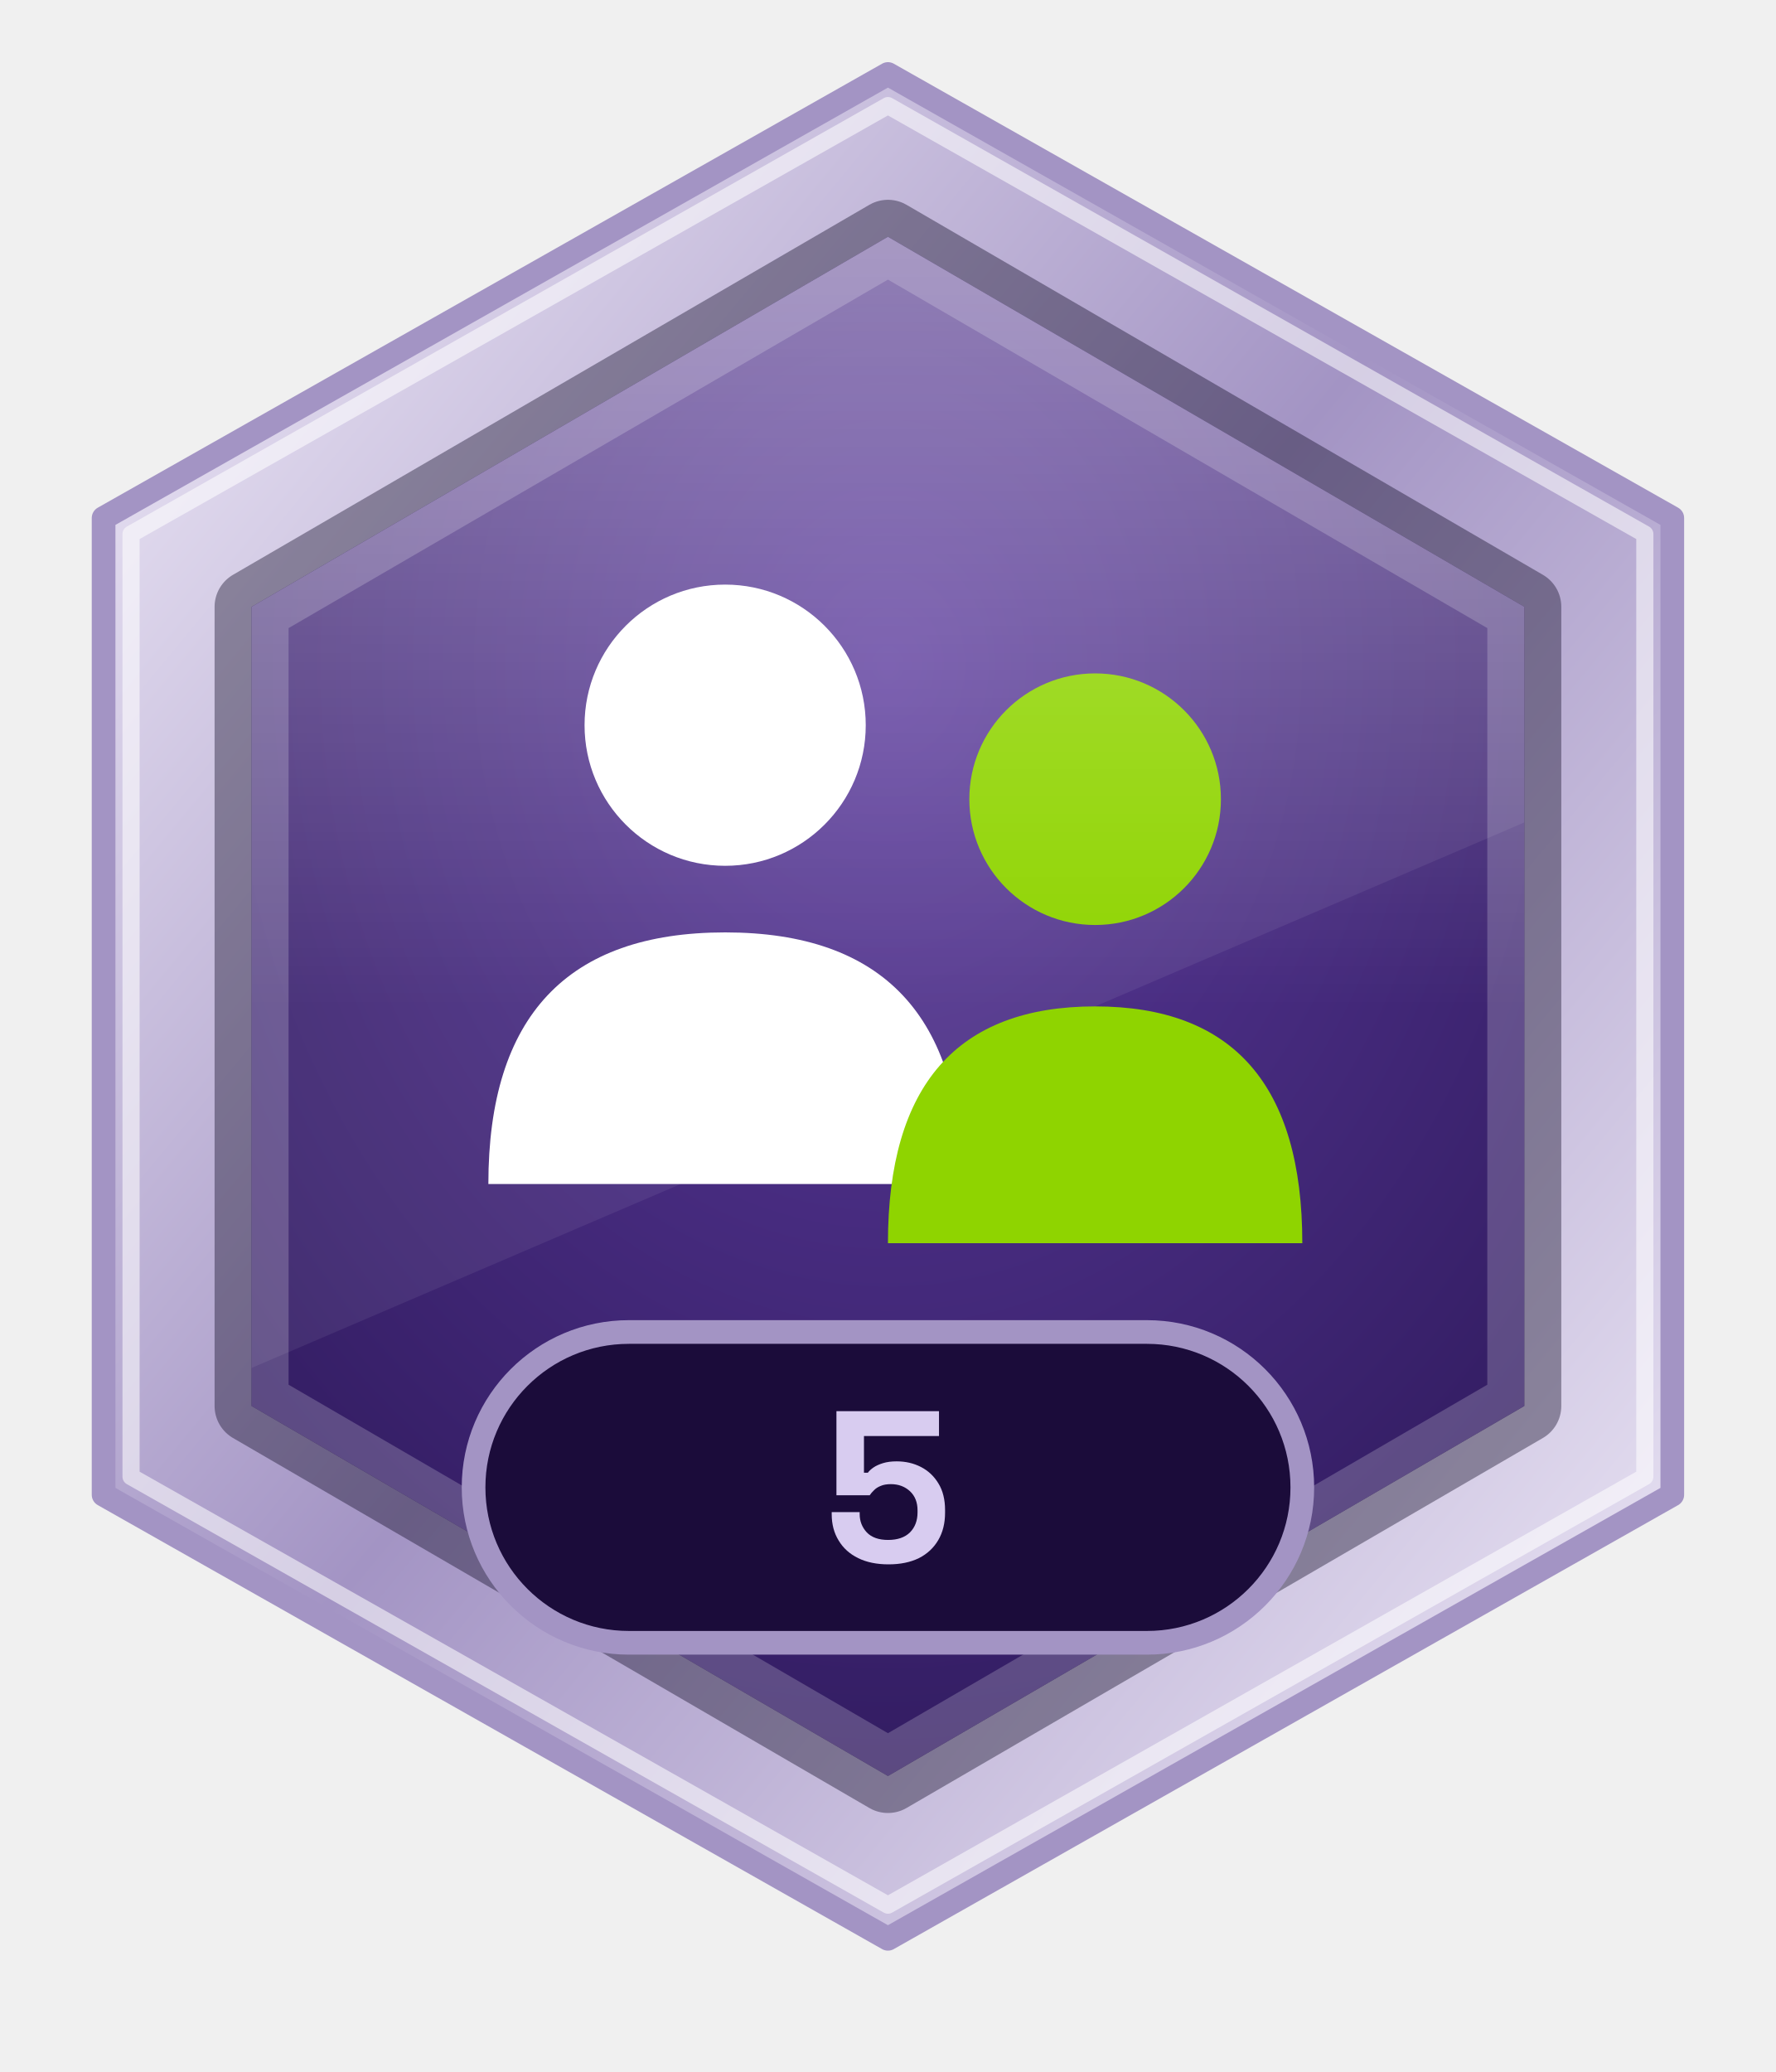
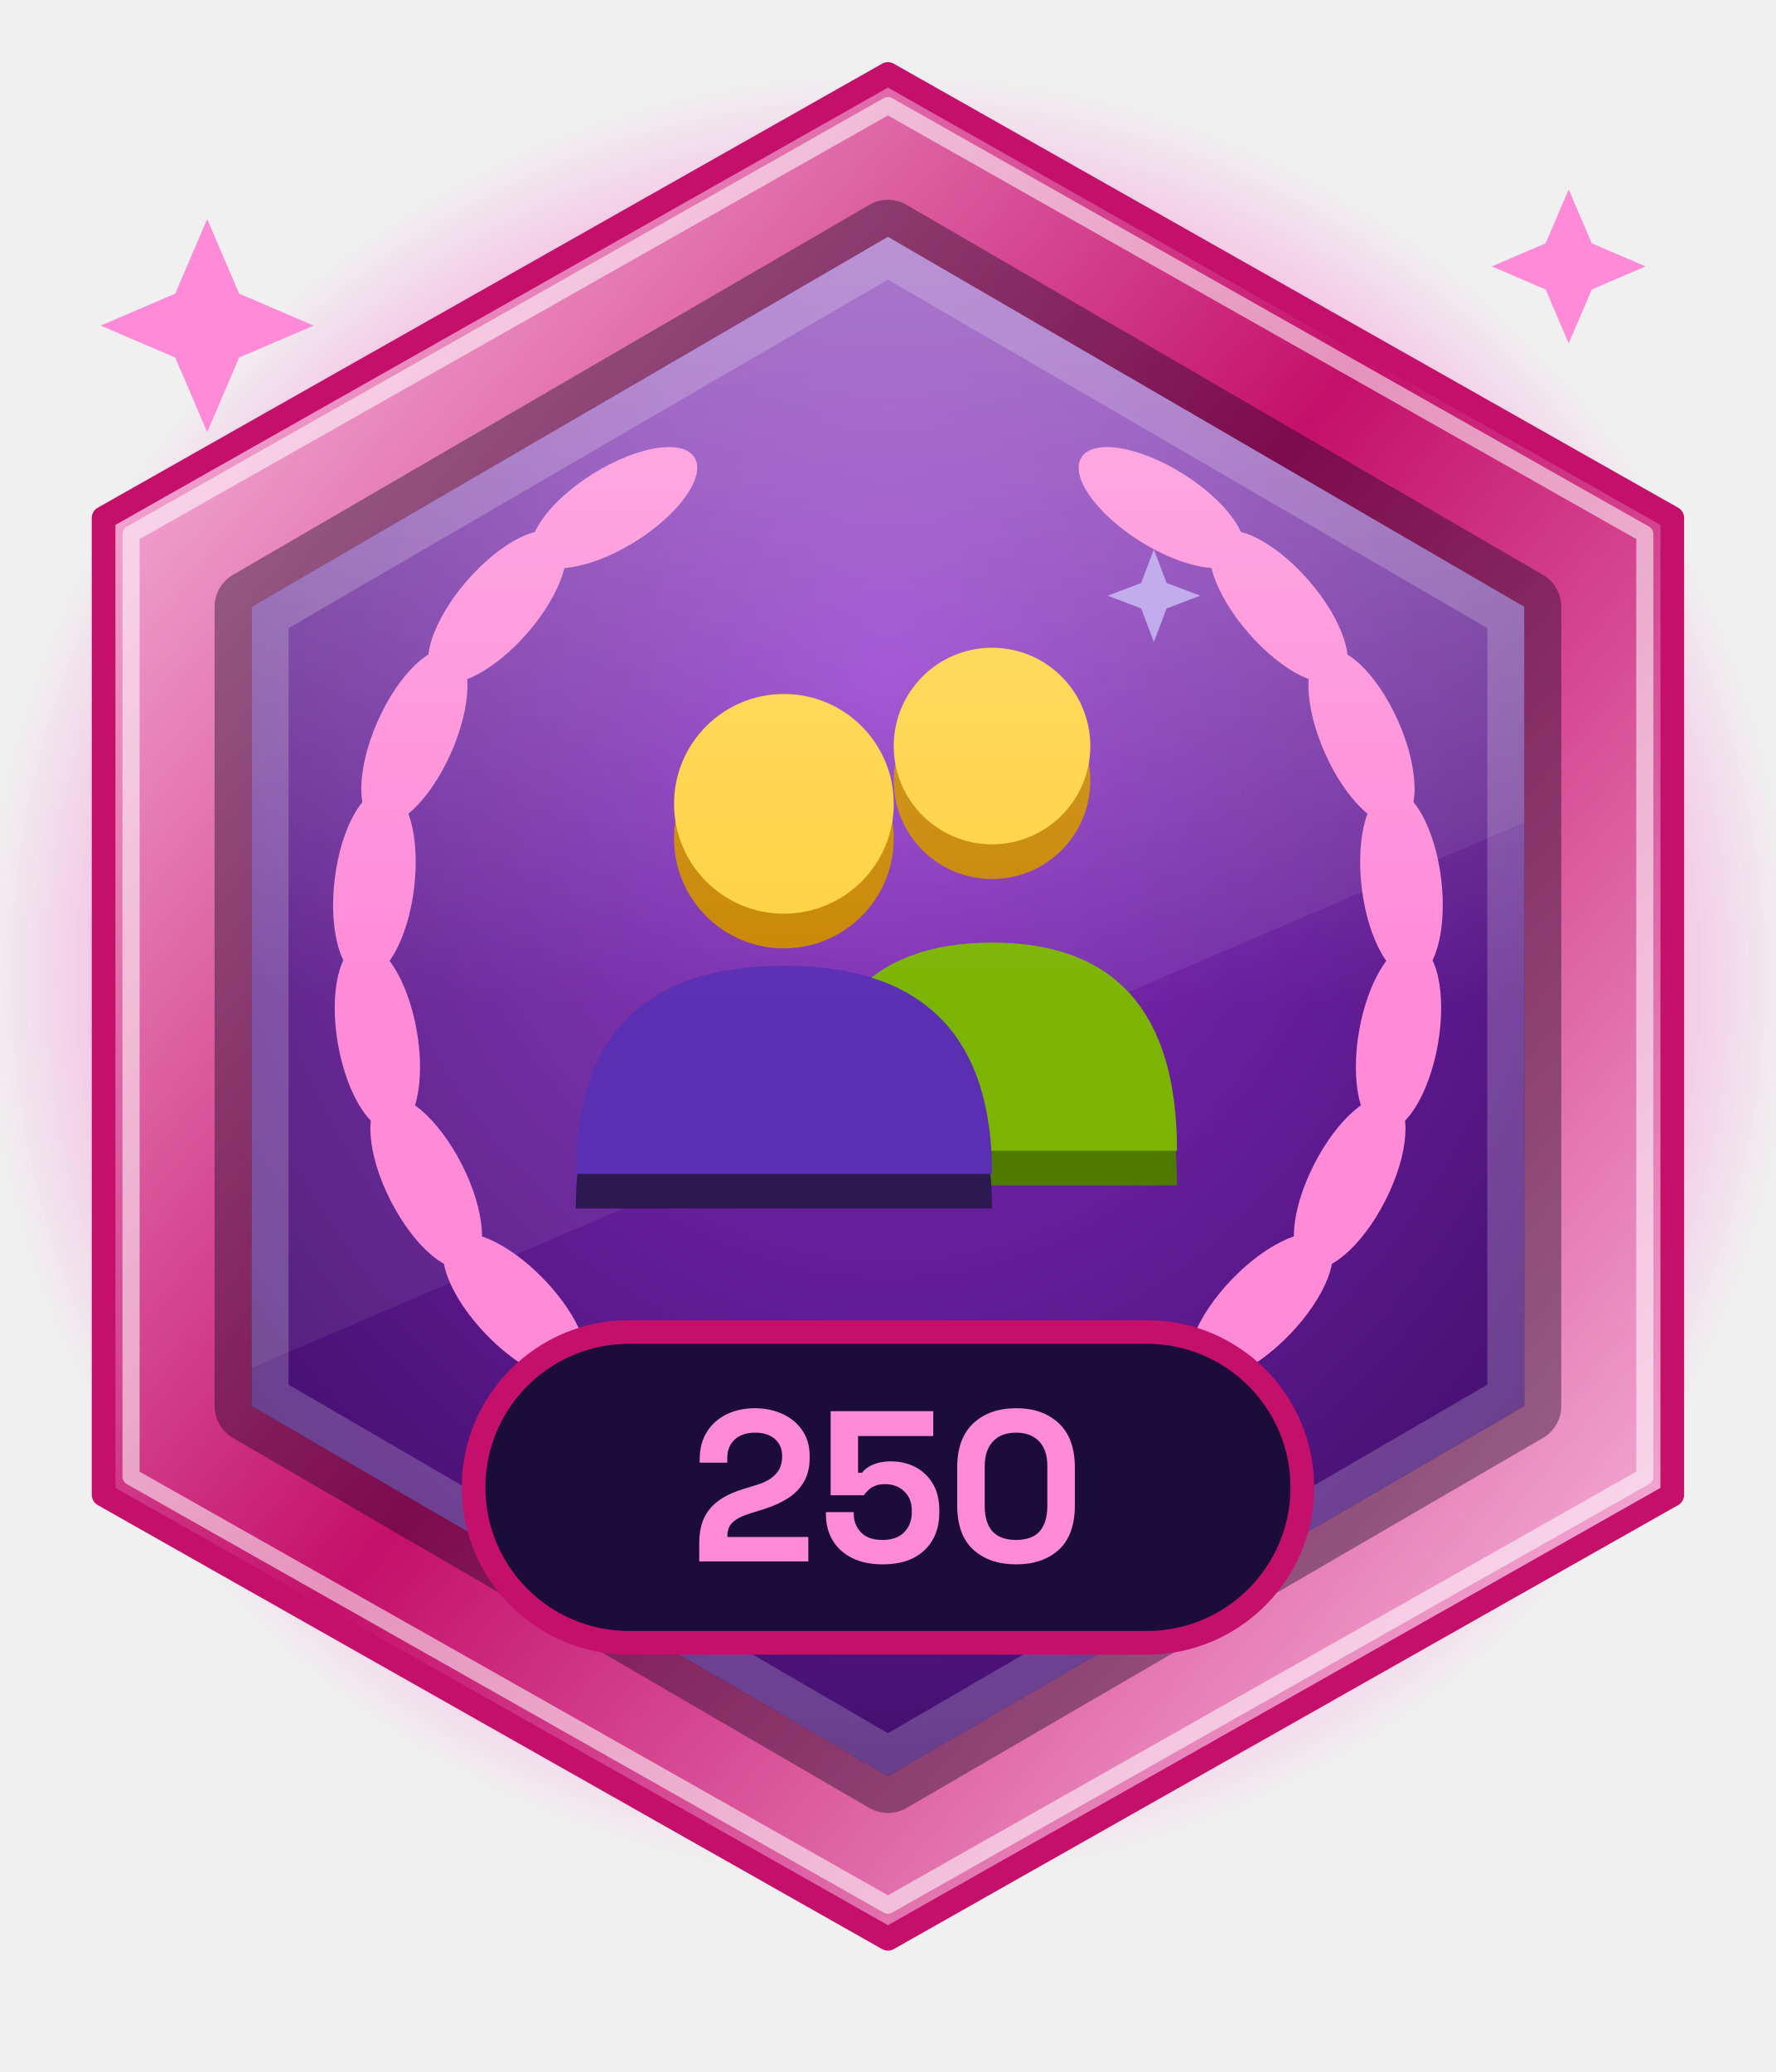
- <svg xmlns="http://www.w3.org/2000/svg" viewBox="0 0 120 140" role="img" aria-label="Prima grupă">
+ <svg xmlns="http://www.w3.org/2000/svg" viewBox="0 0 120 140" role="img" aria-label="Clase pline">
  <defs>
    <linearGradient id="pb307r" x1="0" y1="0" x2="1" y2="1">
-       <stop offset="0" stop-color="#F4F0FB" />
-       <stop offset=".48" stop-color="#A394C4" />
-       <stop offset="1" stop-color="#F4F0FB" />
+       <stop offset="0" stop-color="#FFD0F0" />
+       <stop offset=".48" stop-color="#C4106A" />
+       <stop offset="1" stop-color="#FFD0F0" />
    </linearGradient>
    <radialGradient id="pb307f" cx=".5" cy=".28" r=".85">
-       <stop offset="0" stop-color="#5B3A9C" />
-       <stop offset="1" stop-color="#2B1757" />
+       <stop offset="0" stop-color="#8E2FC9" />
+       <stop offset="1" stop-color="#35095E" />
    </radialGradient>
    <linearGradient id="pb307g" x1="0" y1="0" x2="0" y2="1">
      <stop offset="0" stop-color="#fff" stop-opacity="0.34" />
      <stop offset=".5" stop-color="#fff" stop-opacity="0" />
    </linearGradient>
    <clipPath id="pb307c">
      <path d="M60 16L103 41V95L60 120L17 95V41Z" />
    </clipPath>
+     <radialGradient id="achAura">
+       <stop offset=".55" stop-color="#FF5CC8" stop-opacity="0" />
+       <stop offset=".82" stop-color="#FF5CC8" stop-opacity=".38" />
+       <stop offset="1" stop-color="#FF5CC8" stop-opacity="0" />
+     </radialGradient>
  </defs>
-   <path d="M60 5L113 35V101L60 131L7 101V35Z" fill="url(#pb307r)" stroke="#A394C4" stroke-width="1.6" stroke-linejoin="round" />
+   <circle cx="60" cy="66" r="62" fill="url(#achAura)" />
+   <path d="M60 5L113 35V101L60 131L7 101V35Z" fill="url(#pb307r)" stroke="#C4106A" stroke-width="1.6" stroke-linejoin="round" />
  <path d="M60 5L113 35V101L60 131L7 101V35Z" fill="none" stroke="#fff" stroke-opacity="0.55" stroke-width="1.2" stroke-linejoin="round" transform="translate(60 66) scale(.965) translate(-60 -66)" />
  <path d="M60 16L103 41V95L60 120L17 95V41Z" fill="rgba(10,4,30,.38)" stroke="rgba(10,4,30,.38)" stroke-width="5" stroke-linejoin="round" />
  <path d="M60 16L103 41V95L60 120L17 95V41Z" fill="url(#pb307f)" />
  <g clip-path="url(#pb307c)">
    <path d="M60 16L103 41V95L60 120L17 95V41Z" fill="none" stroke="#fff" stroke-opacity="0.2" stroke-width="5" />
    <path d="M-10 36L130 -4V44L-10 104Z" fill="#fff" opacity="0.07" />
  </g>
-   <g transform="translate(60 59)">
-     <circle cx="-11" cy="-10" r="9.5" fill="#FFFFFF" />
-     <path d="M-27 21Q-27 4 -11 4Q5 4 5 21Z" fill="#FFFFFF" />
-     <circle cx="14" cy="-5" r="8.5" fill="#8FD400" />
-     <path d="M0 25Q0 9 14 9Q28 9 28 25Z" fill="#8FD400" />
+   <ellipse cx="78.5" cy="34.3" rx="2.7" ry="6.4" fill="#FF8AD8" transform="rotate(-58.0 78.5 34.3)" />
+   <ellipse cx="41.5" cy="34.3" rx="2.7" ry="6.4" fill="#FF8AD8" transform="rotate(58.0 41.5 34.3)" />
+   <ellipse cx="86.4" cy="41.0" rx="2.7" ry="6.4" fill="#FF8AD8" transform="rotate(-41.0 86.4 41.0)" />
+   <ellipse cx="33.6" cy="41.0" rx="2.7" ry="6.4" fill="#FF8AD8" transform="rotate(41.0 33.6 41.0)" />
+   <ellipse cx="92.0" cy="49.8" rx="2.7" ry="6.4" fill="#FF8AD8" transform="rotate(-24.0 92.0 49.8)" />
+   <ellipse cx="28.0" cy="49.8" rx="2.7" ry="6.4" fill="#FF8AD8" transform="rotate(24.0 28.0 49.8)" />
+   <ellipse cx="94.7" cy="59.7" rx="2.7" ry="6.4" fill="#FF8AD8" transform="rotate(-7.0 94.7 59.7)" />
+   <ellipse cx="25.3" cy="59.7" rx="2.7" ry="6.4" fill="#FF8AD8" transform="rotate(7.0 25.3 59.7)" />
+   <ellipse cx="94.5" cy="70.1" rx="2.7" ry="6.4" fill="#FF8AD8" transform="rotate(10.0 94.5 70.1)" />
+   <ellipse cx="25.5" cy="70.1" rx="2.7" ry="6.4" fill="#FF8AD8" transform="rotate(-10.0 25.5 70.1)" />
+   <ellipse cx="91.2" cy="79.9" rx="2.7" ry="6.4" fill="#FF8AD8" transform="rotate(27.0 91.2 79.9)" />
+   <ellipse cx="28.8" cy="79.9" rx="2.7" ry="6.4" fill="#FF8AD8" transform="rotate(-27.0 28.8 79.9)" />
+   <ellipse cx="85.2" cy="88.3" rx="2.7" ry="6.4" fill="#FF8AD8" transform="rotate(44.0 85.2 88.3)" />
+   <ellipse cx="34.8" cy="88.3" rx="2.7" ry="6.4" fill="#FF8AD8" transform="rotate(-44.0 34.8 88.3)" />
+   <g transform="translate(35 34) scale(0.7813) translate(0 0)">
+     <g transform="translate(0 3)">
+       <circle cx="41" cy="21" r="8.5" fill="#C98600" />
+     </g>
+     <circle cx="41" cy="21" r="8.5" fill="#FFD23F" />
+     <g transform="translate(0 3)">
+       <path d="M25 56Q25 38 41 38Q57 38 57 56Z" fill="#4F7A00" />
+     </g>
+     <path d="M25 56Q25 38 41 38Q57 38 57 56Z" fill="#7BB403" />
+     <g transform="translate(0 3)">
+       <circle cx="23" cy="26" r="9.5" fill="#C98600" />
+     </g>
+     <circle cx="23" cy="26" r="9.5" fill="#FFD23F" />
+     <g transform="translate(0 3)">
+       <path d="M5 58Q5 40 23 40Q41 40 41 58Z" fill="#2C1952" />
+     </g>
+     <path d="M5 58Q5 40 23 40Q41 40 41 58Z" fill="#5B2FB3" />
+     <path d="M55 4 l1.1 2.9 2.9 1.1 -2.9 1.1 -1.1 2.9 -1.1 -2.9 -2.9 -1.1 2.9 -1.1 Z" fill="#B49AE8" />
  </g>
  <path d="M60 16L103 41V95L60 120L17 95V41Z" fill="url(#pb307g)" />
-   <rect x="32" y="90" width="56" height="21" rx="10.5" fill="#1B0C3A" stroke="#A394C4" stroke-width="1.6" />
-   <path d="M60.04 105.7L60.04 105.7Q58.85 105.7 57.99 105.28Q57.13 104.86 56.67 104.09Q56.2 103.33 56.2 102.31L56.2 102.31L56.2 102.17L58.09 102.17L58.09 102.3Q58.09 103.02 58.57 103.54Q59.06 104.05 60.01 104.05L60.01 104.05Q60.97 104.05 61.49 103.54Q62 103.02 62 102.19L62 102.19L62 102.05Q62 101.24 61.49 100.76Q60.97 100.28 60.2 100.28L60.2 100.28Q59.78 100.28 59.51 100.4Q59.23 100.51 59.06 100.69Q58.88 100.86 58.77 101.03L58.77 101.03L56.52 101.03L56.52 95.35L63.45 95.35L63.45 97.03L58.38 97.03L58.38 99.51L58.64 99.51Q58.78 99.32 59.03 99.15Q59.28 98.98 59.67 98.86Q60.06 98.74 60.59 98.74L60.59 98.74Q61.49 98.74 62.23 99.12Q62.97 99.5 63.41 100.23Q63.86 100.96 63.86 102.03L63.86 102.03L63.86 102.21Q63.86 103.28 63.4 104.06Q62.94 104.85 62.09 105.28Q61.23 105.7 60.04 105.7" fill="#D8CCF0" fill-rule="evenodd" />
+   <rect x="32" y="90" width="56" height="21" rx="10.5" fill="#1B0C3A" stroke="#C4106A" stroke-width="1.6" />
+   <path d="M54.62 105.5L47.25 105.5L47.25 104.28Q47.25 103.22 47.6 102.52Q47.95 101.82 48.61 101.36Q49.27 100.9 50.23 100.61L50.23 100.61L51.2 100.31Q51.74 100.14 52.1 99.88Q52.46 99.63 52.66 99.27Q52.85 98.9 52.85 98.44L52.85 98.44L52.85 98.38Q52.85 97.66 52.36 97.23Q51.87 96.8 51.01 96.8L51.01 96.8Q50.17 96.8 49.65 97.26Q49.14 97.71 49.14 98.57L49.14 98.57L49.14 98.83L47.28 98.83L47.28 98.6Q47.28 97.5 47.78 96.73Q48.27 95.96 49.12 95.55Q49.97 95.15 51.01 95.15L51.01 95.15Q52.05 95.15 52.9 95.55Q53.74 95.94 54.22 96.66Q54.71 97.38 54.71 98.35L54.71 98.35L54.71 98.5Q54.71 99.47 54.31 100.14Q53.91 100.82 53.23 101.24Q52.55 101.67 51.68 101.95L51.68 101.95L50.75 102.24Q50.13 102.43 49.78 102.65Q49.43 102.88 49.29 103.14Q49.15 103.41 49.15 103.79L49.15 103.79L49.15 103.85L54.62 103.85L54.62 105.5M59.65 105.7L59.65 105.7Q58.46 105.7 57.6 105.28Q56.74 104.86 56.27 104.09Q55.81 103.33 55.81 102.31L55.81 102.31L55.81 102.17L57.69 102.17L57.69 102.3Q57.69 103.02 58.18 103.54Q58.67 104.05 59.62 104.05L59.62 104.05Q60.58 104.05 61.09 103.54Q61.61 103.02 61.61 102.19L61.61 102.19L61.61 102.05Q61.61 101.24 61.09 100.76Q60.58 100.28 59.81 100.28L59.81 100.28Q59.39 100.28 59.12 100.4Q58.84 100.51 58.67 100.69Q58.49 100.86 58.38 101.03L58.38 101.03L56.13 101.03L56.13 95.35L63.06 95.35L63.06 97.03L57.98 97.03L57.98 99.51L58.25 99.51Q58.39 99.32 58.64 99.15Q58.88 98.98 59.28 98.86Q59.67 98.74 60.2 98.74L60.2 98.74Q61.1 98.74 61.84 99.12Q62.58 99.5 63.02 100.23Q63.47 100.96 63.47 102.03L63.47 102.03L63.47 102.21Q63.47 103.28 63.01 104.06Q62.55 104.85 61.7 105.28Q60.84 105.7 59.65 105.7M68.66 105.7L68.66 105.7Q66.86 105.7 65.77 104.71Q64.68 103.72 64.68 101.7L64.68 101.7L64.68 99.15Q64.68 97.19 65.77 96.17Q66.86 95.15 68.66 95.15L68.66 95.15Q70.47 95.15 71.55 96.17Q72.63 97.19 72.63 99.15L72.63 99.15L72.63 101.7Q72.63 103.72 71.55 104.71Q70.47 105.7 68.66 105.7M68.66 104.05L68.66 104.05Q69.74 104.05 70.26 103.46Q70.77 102.86 70.77 101.76L70.77 101.76L70.77 99.06Q70.77 97.95 70.2 97.37Q69.63 96.8 68.66 96.8L68.66 96.8Q67.66 96.8 67.1 97.39Q66.54 97.99 66.54 99.06L66.54 99.06L66.54 101.76Q66.54 102.9 67.07 103.48Q67.6 104.05 68.66 104.05" fill="#FF8AD8" fill-rule="evenodd" />
+   <path transform="translate(14 22) scale(.9)" d="M0-8L2.4-2.4L8 0L2.4 2.4L0 8L-2.4 2.4L-8 0L-2.4-2.4Z" fill="#FF8AD8" />
+   <path transform="translate(106 18) scale(.65)" d="M0-8L2.4-2.4L8 0L2.4 2.4L0 8L-2.4 2.4L-8 0L-2.4-2.4Z" fill="#FF8AD8" />
</svg>
